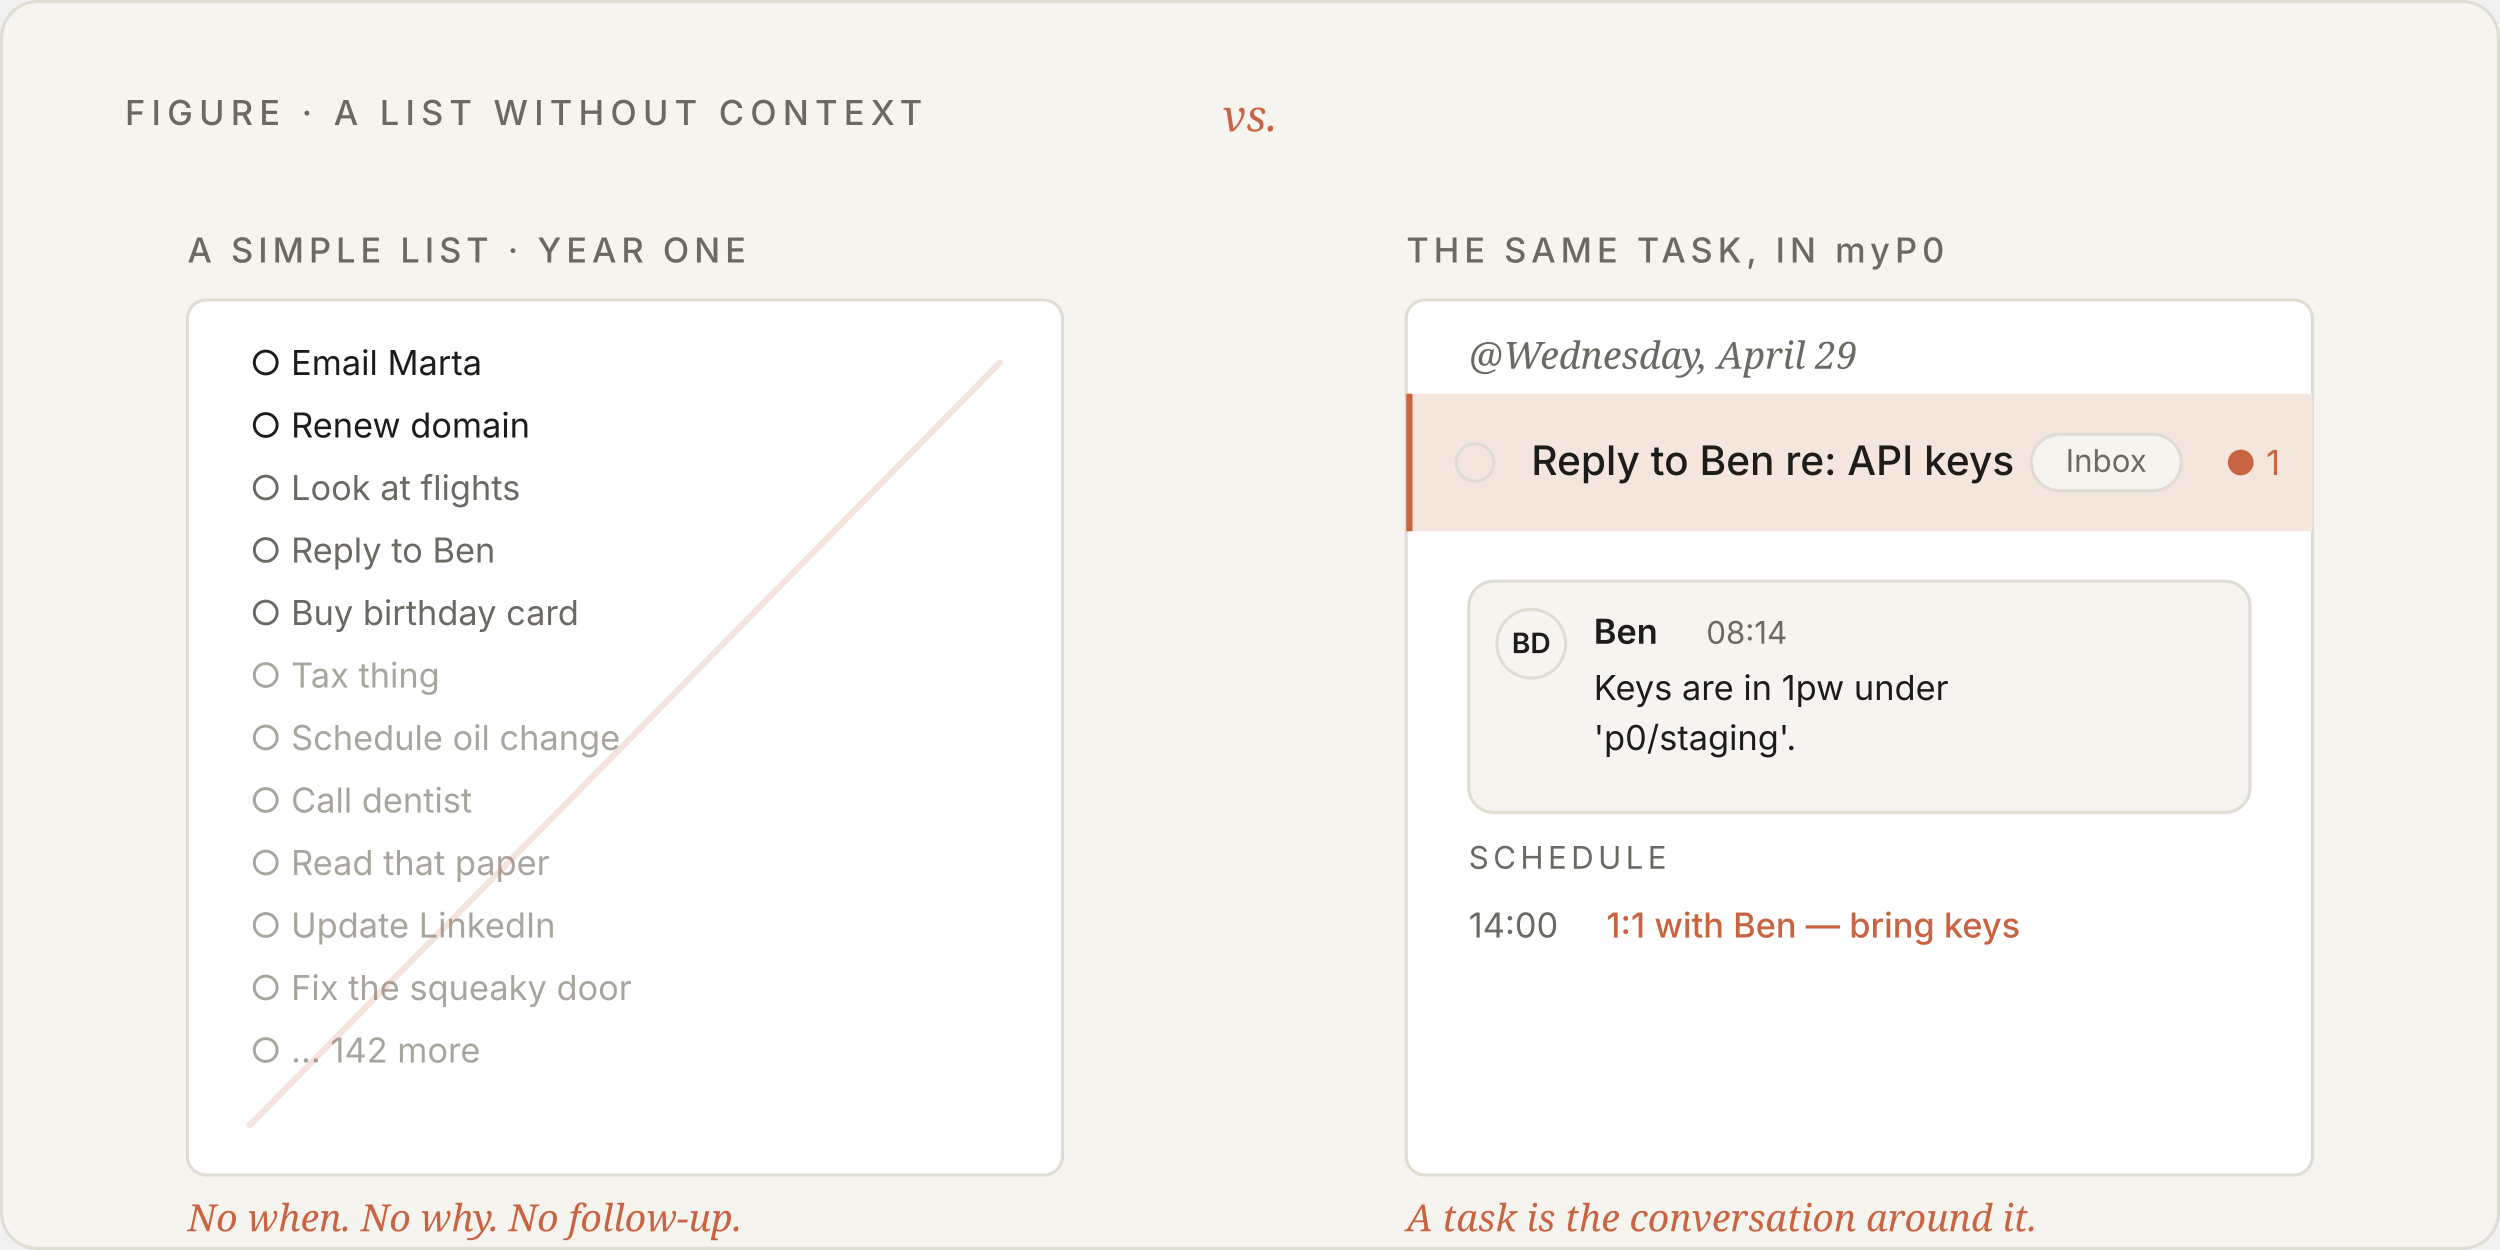
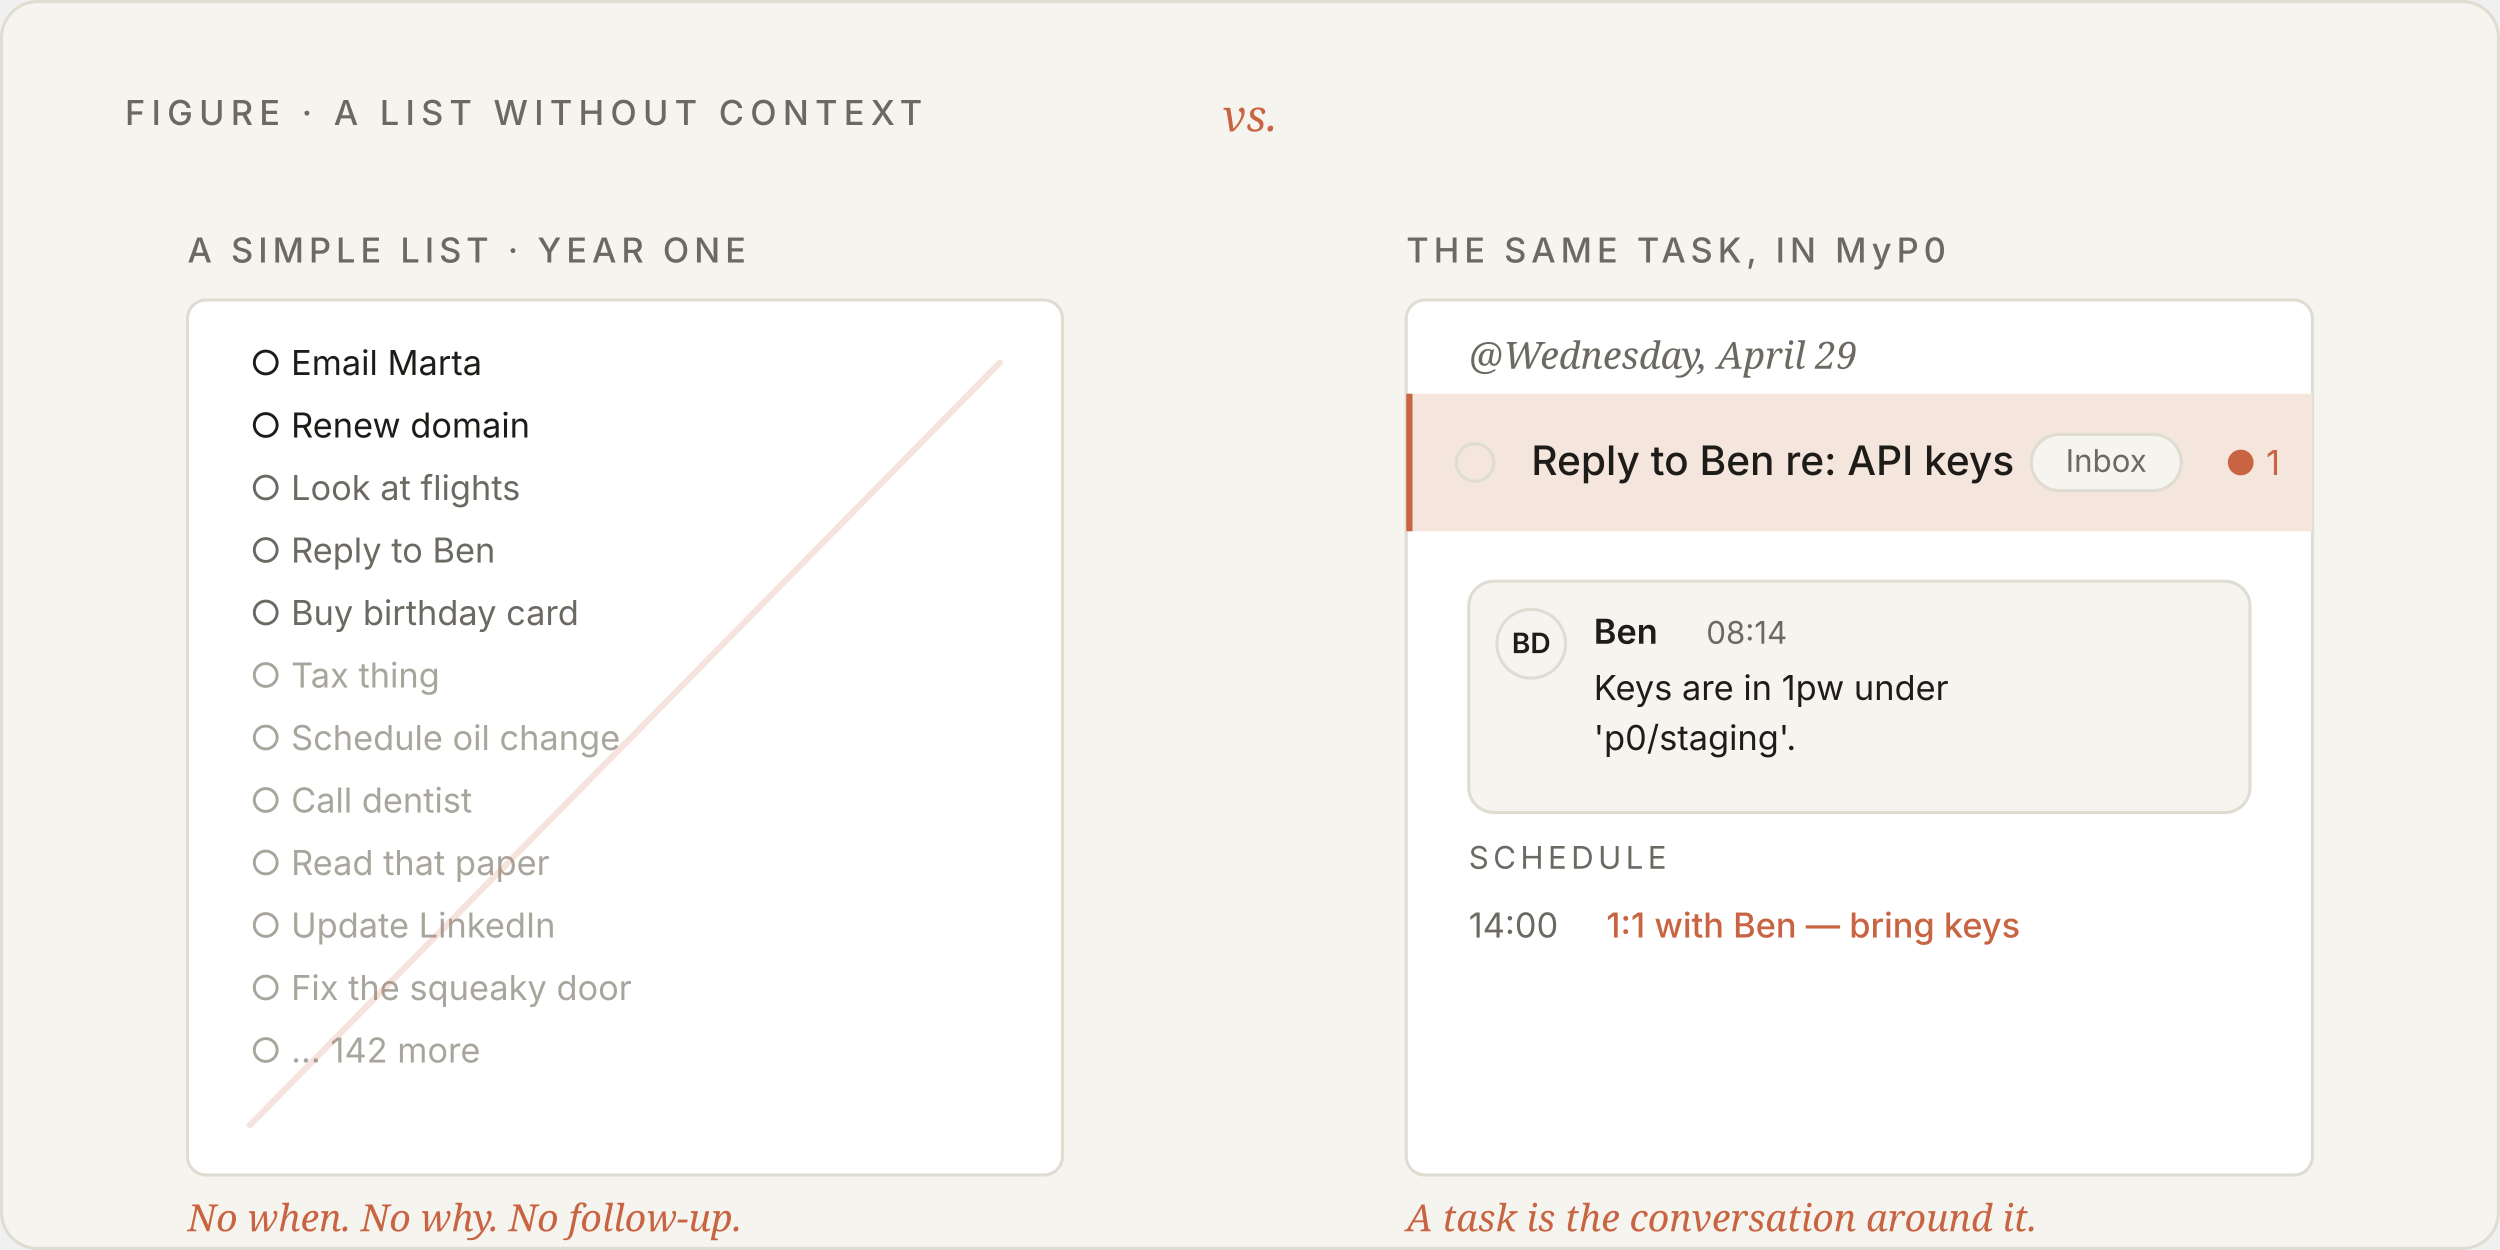
<svg xmlns="http://www.w3.org/2000/svg" viewBox="0 0 800 400" fill="none">
  <rect width="800" height="400" rx="12" fill="#f6f4ef" />
  <rect x="0.5" y="0.5" width="799" height="399" rx="11.5" stroke="#dfdcd2" />
  <text x="40" y="40" font-family="Inter, system-ui, sans-serif" font-size="11" font-weight="500" letter-spacing="2" fill="#6b6962">FIGURE · A LIST WITHOUT CONTEXT</text>
  <text x="400" y="42" text-anchor="middle" font-family="Georgia, serif" font-size="14" font-style="italic" fill="#c96442">vs.</text>
  <g transform="translate(60, 70)">
    <text x="0" y="14" font-family="Inter, system-ui, sans-serif" font-size="11" font-weight="500" letter-spacing="1.6" fill="#6b6962">A SIMPLE LIST · YEAR ONE</text>
    <rect x="0" y="26" width="280" height="280" rx="6" fill="#ffffff" stroke="#dfdcd2" />
    <g transform="translate(20, 50)" font-family="Inter, system-ui, sans-serif" font-size="11">
      <text y="0" fill="#1d1c19">○ Email Marta</text>
      <text y="20" fill="#1d1c19">○ Renew domain</text>
      <text y="40" fill="#6b6962">○ Look at flights</text>
      <text y="60" fill="#6b6962">○ Reply to Ben</text>
      <text y="80" fill="#6b6962">○ Buy birthday card</text>
      <text y="100" fill="#a8a59c">○ Tax thing</text>
      <text y="120" fill="#a8a59c">○ Schedule oil change</text>
      <text y="140" fill="#a8a59c">○ Call dentist</text>
      <text y="160" fill="#a8a59c">○ Read that paper</text>
      <text y="180" fill="#a8a59c">○ Update LinkedIn</text>
      <text y="200" fill="#a8a59c">○ Fix the squeaky door</text>
      <text y="220" fill="#a8a59c">○ … 142 more</text>
    </g>
    <line x1="20" y1="290" x2="260" y2="46" stroke="#c96442" stroke-width="2" stroke-linecap="round" opacity="0.18" />
    <text x="0" y="324" font-family="Georgia, serif" font-style="italic" font-size="12" fill="#c96442">No when. No why. No follow-up.</text>
  </g>
  <g transform="translate(450, 70)">
-     <text x="0" y="14" font-family="Inter, system-ui, sans-serif" font-size="11" font-weight="500" letter-spacing="1.6" fill="#6b6962">THE SAME TASK, IN myP0</text>
+     <text x="0" y="14" font-family="Inter, system-ui, sans-serif" font-size="11" font-weight="500" letter-spacing="1.6" fill="#6b6962">THE SAME TASK, IN MyP0</text>
    <rect x="0" y="26" width="290" height="280" rx="6" fill="#ffffff" stroke="#dfdcd2" />
    <g transform="translate(0, 56)">
      <rect width="290" height="44" fill="#f4e6dd" />
      <rect width="2" height="44" fill="#c96442" />
      <circle cx="22" cy="22" r="6" fill="none" stroke="#dfdcd2" />
      <text x="40" y="26" font-family="Inter, system-ui, sans-serif" font-size="13" font-weight="500" fill="#1d1c19">Reply to Ben re: API keys</text>
      <rect x="200" y="13" width="48" height="18" rx="9" fill="#f6f4ef" stroke="#dfdcd2" />
      <text x="224" y="25" text-anchor="middle" font-family="Inter, system-ui, sans-serif" font-size="10" fill="#6b6962">Inbox</text>
      <text x="262" y="26" font-family="Inter, system-ui, sans-serif" font-size="11" fill="#c96442">● 1</text>
    </g>
    <text x="20" y="48" font-family="Georgia, serif" font-style="italic" font-size="12" fill="#6b6962">@Wednesday, April 29</text>
    <g transform="translate(20, 116)">
      <rect width="250" height="74" rx="8" fill="#f6f4ef" stroke="#dfdcd2" />
      <circle cx="20" cy="20" r="11" fill="#f6f4ef" stroke="#dfdcd2" />
      <text x="20" y="23" text-anchor="middle" font-family="Inter, system-ui, sans-serif" font-size="9" font-weight="600" fill="#1d1c19">BD</text>
      <text x="40" y="20" font-family="Inter, system-ui, sans-serif" font-size="11" font-weight="600" fill="#1d1c19">Ben</text>
      <text x="76" y="20" font-family="Inter, system-ui, sans-serif" font-size="10" fill="#6b6962">08:14</text>
      <text x="40" y="38" font-family="Inter, system-ui, sans-serif" font-size="11" fill="#1d1c19">Keys are in 1pw under</text>
      <text x="40" y="54" font-family="Inter, system-ui, sans-serif" font-size="11" fill="#1d1c19">'p0/staging'.</text>
    </g>
    <g transform="translate(20, 208)">
      <text x="0" y="0" font-family="Inter, system-ui, sans-serif" font-size="10" letter-spacing="1.4" fill="#6b6962">SCHEDULE</text>
      <text x="0" y="22" font-family="Inter, system-ui, sans-serif" font-size="11" fill="#6b6962">14:00</text>
      <text x="44" y="22" font-family="Inter, system-ui, sans-serif" font-size="11" font-weight="500" fill="#c96442">1:1 with Ben — bring keys</text>
    </g>
    <text x="0" y="324" font-family="Georgia, serif" font-style="italic" font-size="12" fill="#c96442">A task is the conversation around it.</text>
  </g>
</svg>
